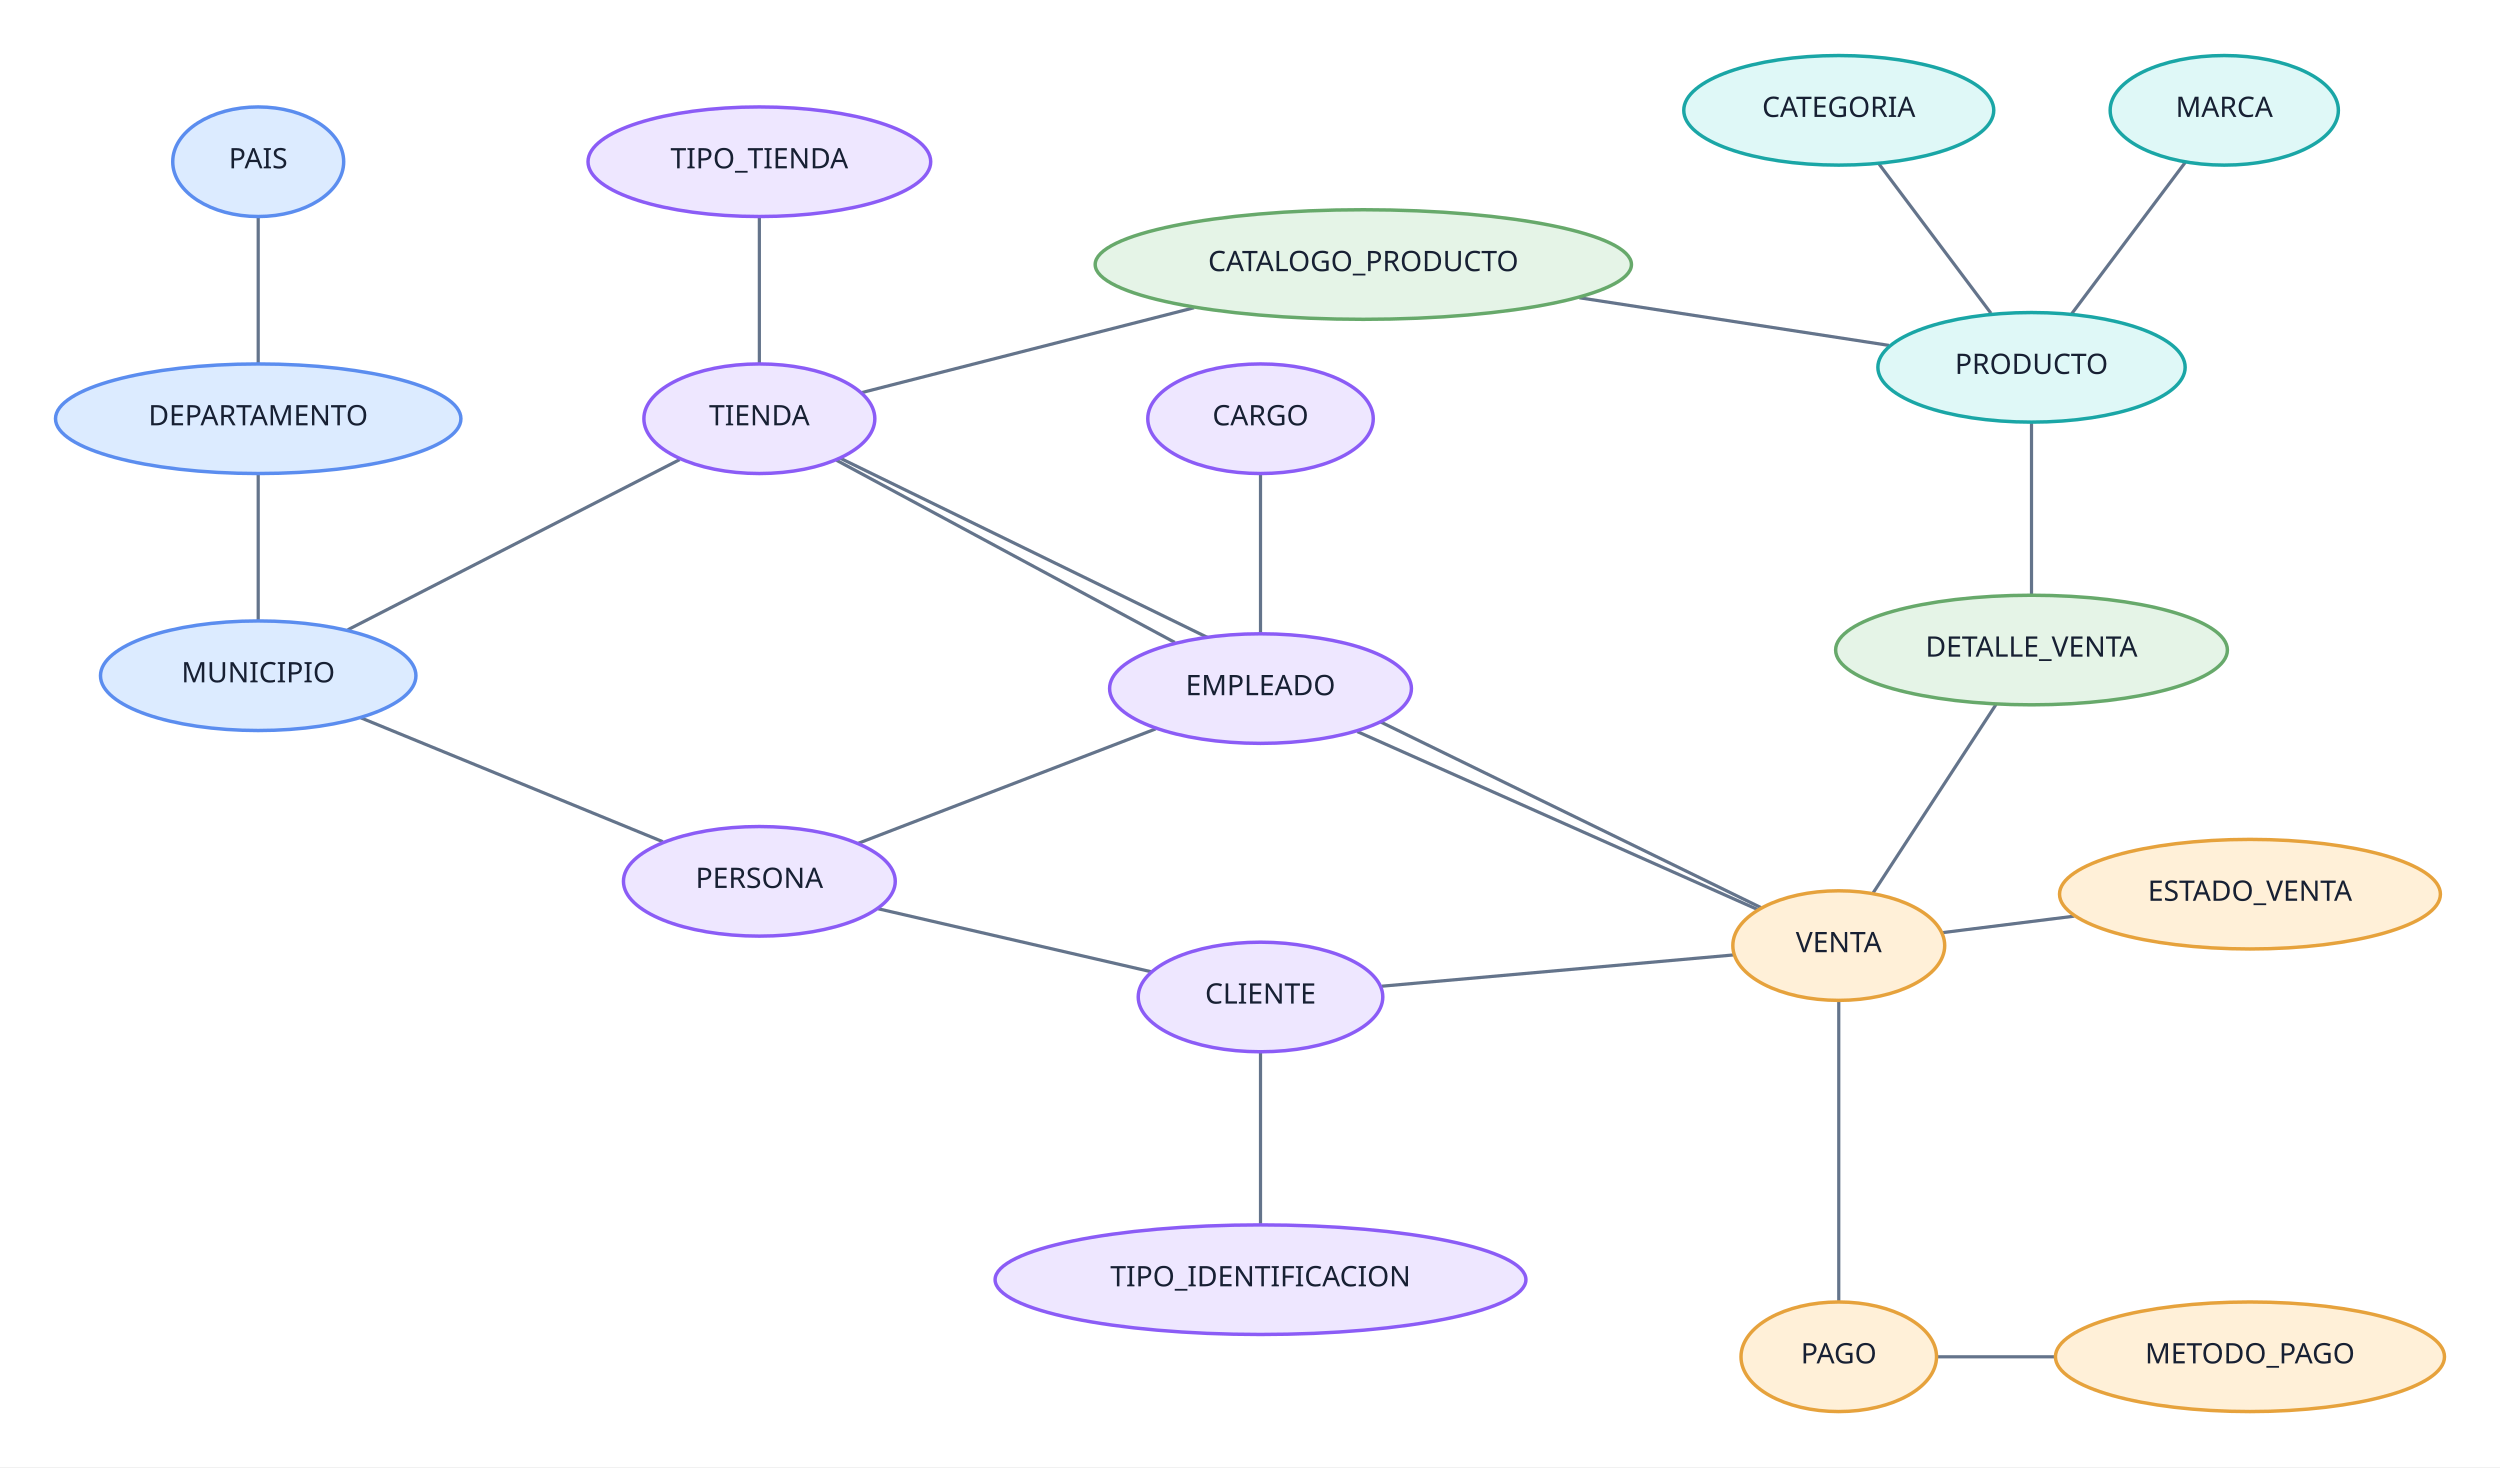
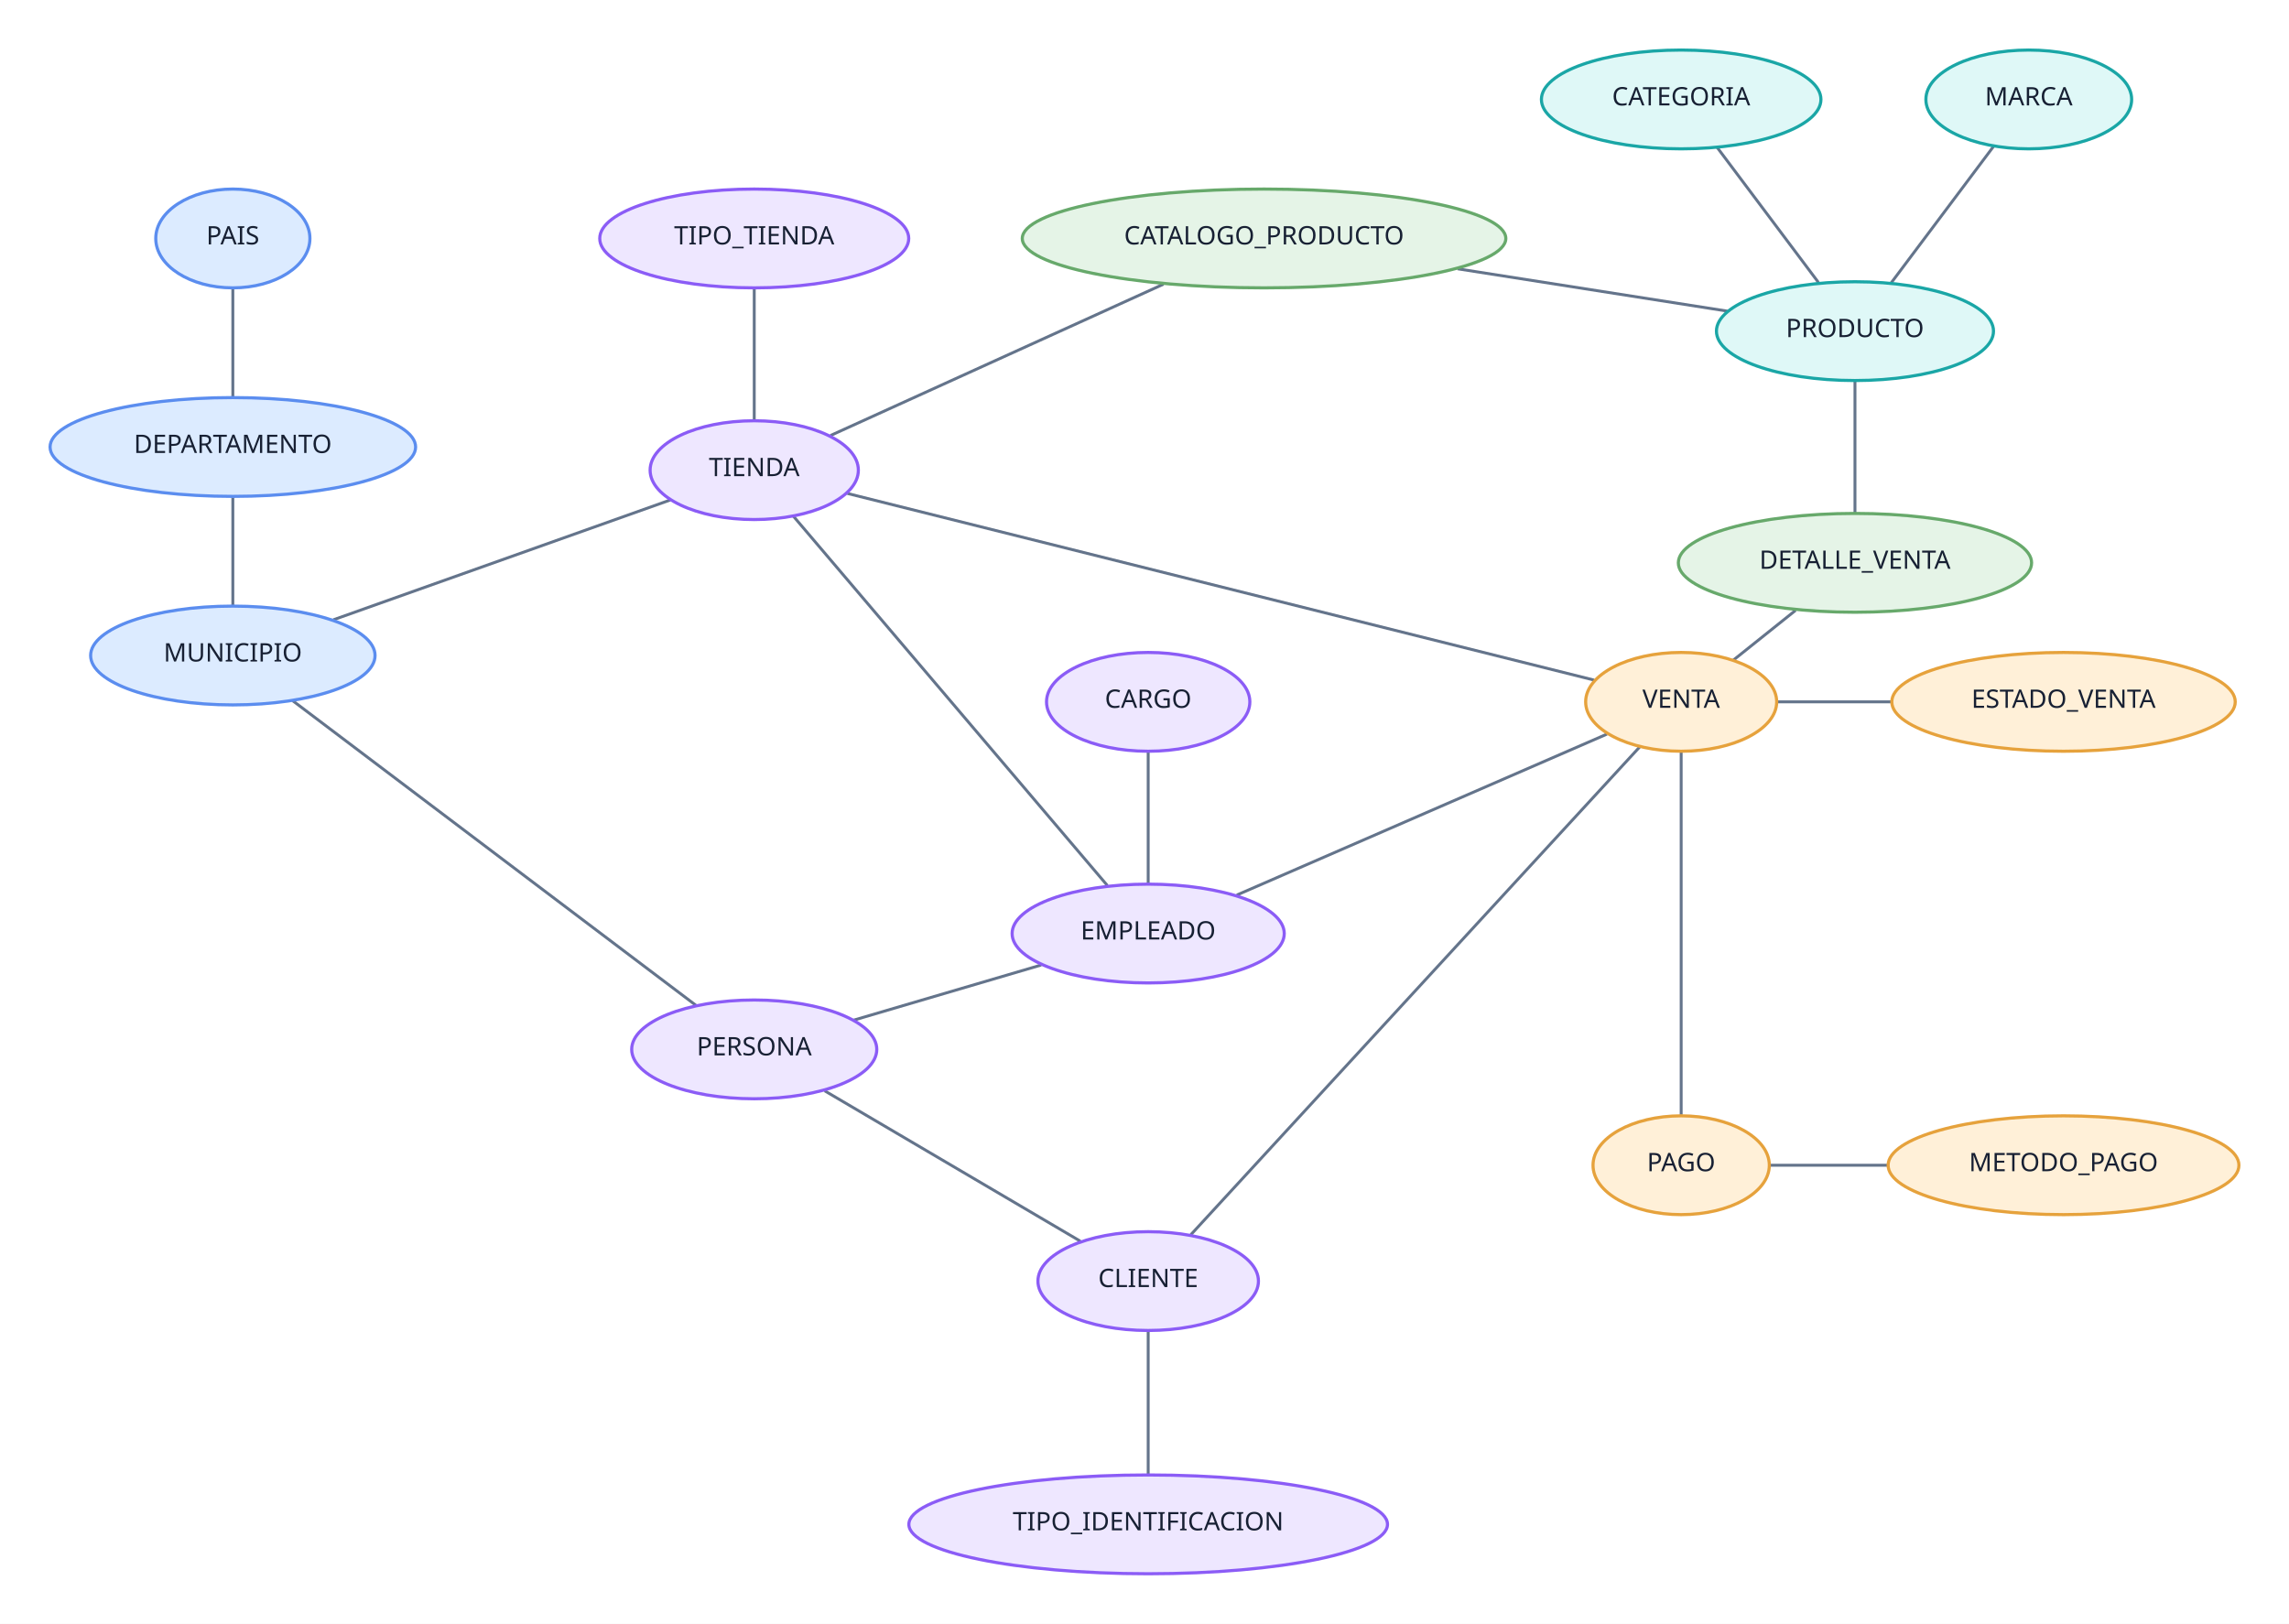
- <svg xmlns="http://www.w3.org/2000/svg" width="973pt" height="571pt" viewBox="0.00 0.00 972.76 570.84">
-   <g id="graph0" class="graph" transform="scale(1 1) rotate(0) translate(21.6 549.24)">
-     <polygon fill="white" stroke="none" points="-21.6,21.6 -21.6,-549.24 951.16,-549.24 951.16,21.6 -21.6,21.6" />
+ <svg xmlns="http://www.w3.org/2000/svg" width="988pt" height="701pt" viewBox="0.00 0.00 987.76 700.84">
+   <g id="graph0" class="graph" transform="scale(1 1) rotate(0) translate(21.6 679.24)">
+     <polygon fill="white" stroke="none" points="-21.6,21.6 -21.6,-679.24 966.16,-679.24 966.16,21.6 -21.6,21.6" />
    <g id="edge1" class="edge">
-       <path fill="none" stroke="#64748b" stroke-width="1.25" d="M78.87,-464.62C78.87,-447.85 78.87,-424.74 78.87,-407.98" />
+       <path fill="none" stroke="#64748b" stroke-width="1.25" d="M78.87,-554.53C78.87,-540.38 78.87,-522.02 78.87,-507.91" />
    </g>
    <g id="edge2" class="edge">
-       <path fill="none" stroke="#64748b" stroke-width="1.25" d="M78.87,-364.62C78.87,-347.85 78.87,-324.74 78.87,-307.98" />
+       <path fill="none" stroke="#64748b" stroke-width="1.25" d="M78.87,-464.53C78.87,-450.38 78.87,-432.02 78.87,-417.91" />
    </g>
    <g id="edge3" class="edge">
-       <path fill="none" stroke="#64748b" stroke-width="1.25" d="M113.73,-304.2C150.43,-323.02 207.66,-352.37 242.85,-370.41" />
+       <path fill="none" stroke="#64748b" stroke-width="1.25" d="M122.25,-411.74C164.52,-426.77 228.04,-449.36 267.67,-463.45" />
    </g>
    <g id="edge4" class="edge">
-       <path fill="none" stroke="#64748b" stroke-width="1.25" d="M118.8,-269.94C153.23,-255.81 202.59,-235.56 236.31,-221.73" />
+       <path fill="none" stroke="#64748b" stroke-width="1.25" d="M104.68,-376.82C148.2,-343.94 235.63,-277.88 278.71,-245.33" />
    </g>
    <g id="edge5" class="edge">
-       <path fill="none" stroke="#64748b" stroke-width="1.25" d="M273.87,-464.62C273.87,-447.85 273.87,-424.74 273.87,-407.98" />
+       <path fill="none" stroke="#64748b" stroke-width="1.25" d="M303.87,-554.62C303.87,-537.85 303.87,-514.74 303.87,-497.98" />
    </g>
    <g id="edge8" class="edge">
-       <path fill="none" stroke="#64748b" stroke-width="1.25" d="M303.91,-370.14C339.49,-350.99 398.57,-319.18 435.53,-299.27" />
+       <path fill="none" stroke="#64748b" stroke-width="1.25" d="M320.79,-456.41C353.13,-418.37 423.39,-335.71 456.26,-297.04" />
    </g>
    <g id="edge13" class="edge">
-       <path fill="none" stroke="#64748b" stroke-width="1.25" d="M313.74,-396.5C349.09,-405.52 401.42,-418.89 442.99,-429.5" />
+       <path fill="none" stroke="#64748b" stroke-width="1.25" d="M336.81,-491.29C375.04,-508.67 438.25,-537.4 480.47,-556.59" />
    </g>
    <g id="edge15" class="edge">
-       <path fill="none" stroke="#64748b" stroke-width="1.25" d="M305.44,-370.91C383.85,-332.64 586.67,-233.64 663.64,-196.07" />
+       <path fill="none" stroke="#64748b" stroke-width="1.25" d="M344.06,-466.27C421.62,-446.88 590.94,-404.55 666.35,-385.7" />
    </g>
    <g id="edge6" class="edge">
-       <path fill="none" stroke="#64748b" stroke-width="1.25" d="M312.4,-221.14C345.81,-233.99 394.01,-252.53 428.07,-265.63" />
+       <path fill="none" stroke="#64748b" stroke-width="1.25" d="M346.77,-238.94C371.46,-246.2 402.49,-255.32 427.71,-262.74" />
    </g>
    <g id="edge7" class="edge">
-       <path fill="none" stroke="#64748b" stroke-width="1.25" d="M320.08,-195.65C352.29,-188.22 394.94,-178.38 426.32,-171.14" />
+       <path fill="none" stroke="#64748b" stroke-width="1.25" d="M334.26,-208.44C365.49,-190.07 413.78,-161.67 444.59,-143.54" />
    </g>
    <g id="edge16" class="edge">
-       <path fill="none" stroke="#64748b" stroke-width="1.25" d="M506.53,-264.58C550.19,-245.18 621.37,-213.54 662.27,-195.36" />
+       <path fill="none" stroke="#64748b" stroke-width="1.25" d="M512.11,-292.94C556.82,-312.38 630.01,-344.21 671.85,-362.4" />
    </g>
    <g id="edge17" class="edge">
-       <path fill="none" stroke="#64748b" stroke-width="1.25" d="M516.04,-165.51C556.5,-169.11 614.22,-174.24 652.81,-177.67" />
+       <path fill="none" stroke="#64748b" stroke-width="1.25" d="M492.3,-146.36C535.58,-193.4 643.26,-310.43 685.99,-356.88" />
    </g>
    <g id="edge9" class="edge">
-       <path fill="none" stroke="#64748b" stroke-width="1.25" d="M468.87,-364.56C468.87,-346.54 468.87,-321.06 468.87,-303.05" />
+       <path fill="none" stroke="#64748b" stroke-width="1.25" d="M473.87,-354.62C473.87,-337.85 473.87,-314.74 473.87,-297.98" />
    </g>
    <g id="edge10" class="edge">
-       <path fill="none" stroke="#64748b" stroke-width="1.25" d="M468.87,-73.05C468.87,-92.34 468.87,-120.36 468.87,-139.63" />
+       <path fill="none" stroke="#64748b" stroke-width="1.25" d="M473.87,-43.08C473.87,-61.1 473.87,-86.58 473.87,-104.59" />
    </g>
    <g id="edge11" class="edge">
-       <path fill="none" stroke="#64748b" stroke-width="1.25" d="M709.41,-485.6C722.2,-468.55 740.24,-444.49 753.09,-427.36" />
+       <path fill="none" stroke="#64748b" stroke-width="1.25" d="M719.41,-615.6C732.2,-598.55 750.24,-574.49 763.09,-557.36" />
    </g>
    <g id="edge12" class="edge">
-       <path fill="none" stroke="#64748b" stroke-width="1.25" d="M828.69,-486.08C815.85,-468.96 797.52,-444.52 784.54,-427.21" />
+       <path fill="none" stroke="#64748b" stroke-width="1.25" d="M838.69,-616.08C825.85,-598.96 807.52,-574.52 794.54,-557.21" />
    </g>
    <g id="edge14" class="edge">
-       <path fill="none" stroke="#64748b" stroke-width="1.25" d="M713.41,-414.85C678.37,-420.24 632.4,-427.31 592.92,-433.39" />
+       <path fill="none" stroke="#64748b" stroke-width="1.25" d="M723.85,-544.95C689.89,-550.28 645.64,-557.22 607.41,-563.22" />
    </g>
    <g id="edge20" class="edge">
-       <path fill="none" stroke="#64748b" stroke-width="1.25" d="M768.87,-384.59C768.87,-365.3 768.87,-337.28 768.87,-318.01" />
+       <path fill="none" stroke="#64748b" stroke-width="1.25" d="M778.87,-514.62C778.87,-497.85 778.87,-474.74 778.87,-457.98" />
    </g>
    <g id="edge19" class="edge">
-       <path fill="none" stroke="#64748b" stroke-width="1.25" d="M707.28,-201.88C720.76,-222.55 741.45,-254.28 755.07,-275.16" />
+       <path fill="none" stroke="#64748b" stroke-width="1.25" d="M726.37,-394.32C734.83,-401.09 744.51,-408.83 753.23,-415.8" />
    </g>
    <g id="edge21" class="edge">
-       <path fill="none" stroke="#64748b" stroke-width="1.25" d="M693.87,-159.74C693.87,-129.2 693.87,-73.7 693.87,-43.07" />
+       <path fill="none" stroke="#64748b" stroke-width="1.25" d="M703.87,-354.54C703.87,-316.06 703.87,-236.53 703.87,-198.08" />
    </g>
    <g id="edge18" class="edge">
-       <path fill="none" stroke="#64748b" stroke-width="1.25" d="M785.55,-192.78C768.06,-190.59 749.8,-188.31 734.22,-186.36" />
+       <path fill="none" stroke="#64748b" stroke-width="1.25" d="M794.58,-376.32C777.64,-376.32 760.24,-376.32 745.26,-376.32" />
    </g>
    <g id="edge22" class="edge">
-       <path fill="none" stroke="#64748b" stroke-width="1.25" d="M778.09,-21.32C762.09,-21.32 745.88,-21.32 732,-21.32" />
+       <path fill="none" stroke="#64748b" stroke-width="1.25" d="M793.13,-176.32C775.51,-176.32 757.47,-176.32 742.27,-176.32" />
    </g>
    <g id="node1" class="node">
-       <ellipse fill="#dcebff" stroke="#5b8def" stroke-width="1.35" cx="78.87" cy="-486.32" rx="33.26" ry="21.32" />
-       <text text-anchor="middle" x="78.87" y="-483.74" font-family="DejaVu Sans Bold" font-size="11.00" fill="#172033">PAIS</text>
+       <ellipse fill="#dcebff" stroke="#5b8def" stroke-width="1.35" cx="78.87" cy="-576.32" rx="33.26" ry="21.32" />
+       <text text-anchor="middle" x="78.87" y="-573.74" font-family="DejaVu Sans Bold" font-size="11.00" fill="#172033">PAIS</text>
    </g>
    <g id="node2" class="node">
-       <ellipse fill="#dcebff" stroke="#5b8def" stroke-width="1.35" cx="78.87" cy="-386.32" rx="78.87" ry="21.32" />
-       <text text-anchor="middle" x="78.87" y="-383.74" font-family="DejaVu Sans Bold" font-size="11.00" fill="#172033">DEPARTAMENTO</text>
+       <ellipse fill="#dcebff" stroke="#5b8def" stroke-width="1.35" cx="78.87" cy="-486.32" rx="78.87" ry="21.32" />
+       <text text-anchor="middle" x="78.87" y="-483.74" font-family="DejaVu Sans Bold" font-size="11.00" fill="#172033">DEPARTAMENTO</text>
    </g>
    <g id="node3" class="node">
-       <ellipse fill="#dcebff" stroke="#5b8def" stroke-width="1.35" cx="78.87" cy="-286.32" rx="61.37" ry="21.32" />
-       <text text-anchor="middle" x="78.87" y="-283.74" font-family="DejaVu Sans Bold" font-size="11.00" fill="#172033">MUNICIPIO</text>
+       <ellipse fill="#dcebff" stroke="#5b8def" stroke-width="1.35" cx="78.87" cy="-396.32" rx="61.37" ry="21.32" />
+       <text text-anchor="middle" x="78.87" y="-393.74" font-family="DejaVu Sans Bold" font-size="11.00" fill="#172033">MUNICIPIO</text>
    </g>
    <g id="node4" class="node">
-       <ellipse fill="#eee7ff" stroke="#8b5cf6" stroke-width="1.35" cx="273.87" cy="-486.32" rx="66.67" ry="21.32" />
-       <text text-anchor="middle" x="273.87" y="-483.74" font-family="DejaVu Sans Bold" font-size="11.00" fill="#172033">TIPO_TIENDA</text>
+       <ellipse fill="#eee7ff" stroke="#8b5cf6" stroke-width="1.35" cx="303.87" cy="-576.32" rx="66.67" ry="21.32" />
+       <text text-anchor="middle" x="303.87" y="-573.74" font-family="DejaVu Sans Bold" font-size="11.00" fill="#172033">TIPO_TIENDA</text>
    </g>
    <g id="node5" class="node">
-       <ellipse fill="#eee7ff" stroke="#8b5cf6" stroke-width="1.35" cx="273.87" cy="-386.32" rx="44.93" ry="21.32" />
-       <text text-anchor="middle" x="273.87" y="-383.74" font-family="DejaVu Sans Bold" font-size="11.00" fill="#172033">TIENDA</text>
+       <ellipse fill="#eee7ff" stroke="#8b5cf6" stroke-width="1.35" cx="303.87" cy="-476.32" rx="44.93" ry="21.32" />
+       <text text-anchor="middle" x="303.87" y="-473.74" font-family="DejaVu Sans Bold" font-size="11.00" fill="#172033">TIENDA</text>
    </g>
    <g id="node6" class="node">
-       <ellipse fill="#eee7ff" stroke="#8b5cf6" stroke-width="1.35" cx="273.87" cy="-206.32" rx="52.88" ry="21.32" />
-       <text text-anchor="middle" x="273.87" y="-203.74" font-family="DejaVu Sans Bold" font-size="11.00" fill="#172033">PERSONA</text>
+       <ellipse fill="#eee7ff" stroke="#8b5cf6" stroke-width="1.35" cx="303.87" cy="-226.32" rx="52.88" ry="21.32" />
+       <text text-anchor="middle" x="303.87" y="-223.74" font-family="DejaVu Sans Bold" font-size="11.00" fill="#172033">PERSONA</text>
    </g>
    <g id="node7" class="node">
-       <ellipse fill="#eee7ff" stroke="#8b5cf6" stroke-width="1.35" cx="468.87" cy="-281.32" rx="58.72" ry="21.32" />
-       <text text-anchor="middle" x="468.87" y="-278.74" font-family="DejaVu Sans Bold" font-size="11.00" fill="#172033">EMPLEADO</text>
+       <ellipse fill="#eee7ff" stroke="#8b5cf6" stroke-width="1.35" cx="473.87" cy="-276.32" rx="58.72" ry="21.32" />
+       <text text-anchor="middle" x="473.87" y="-273.74" font-family="DejaVu Sans Bold" font-size="11.00" fill="#172033">EMPLEADO</text>
    </g>
    <g id="node8" class="node">
-       <ellipse fill="#eee7ff" stroke="#8b5cf6" stroke-width="1.35" cx="468.87" cy="-161.32" rx="47.58" ry="21.32" />
-       <text text-anchor="middle" x="468.87" y="-158.74" font-family="DejaVu Sans Bold" font-size="11.00" fill="#172033">CLIENTE</text>
+       <ellipse fill="#eee7ff" stroke="#8b5cf6" stroke-width="1.35" cx="473.87" cy="-126.32" rx="47.58" ry="21.32" />
+       <text text-anchor="middle" x="473.87" y="-123.74" font-family="DejaVu Sans Bold" font-size="11.00" fill="#172033">CLIENTE</text>
    </g>
    <g id="node9" class="node">
-       <ellipse fill="#eee7ff" stroke="#8b5cf6" stroke-width="1.35" cx="468.87" cy="-386.32" rx="43.87" ry="21.32" />
-       <text text-anchor="middle" x="468.87" y="-383.74" font-family="DejaVu Sans Bold" font-size="11.00" fill="#172033">CARGO</text>
+       <ellipse fill="#eee7ff" stroke="#8b5cf6" stroke-width="1.35" cx="473.87" cy="-376.32" rx="43.87" ry="21.32" />
+       <text text-anchor="middle" x="473.87" y="-373.74" font-family="DejaVu Sans Bold" font-size="11.00" fill="#172033">CARGO</text>
    </g>
    <g id="node10" class="node">
-       <ellipse fill="#eee7ff" stroke="#8b5cf6" stroke-width="1.35" cx="468.87" cy="-51.32" rx="103.27" ry="21.32" />
-       <text text-anchor="middle" x="468.87" y="-48.74" font-family="DejaVu Sans Bold" font-size="11.00" fill="#172033">TIPO_IDENTIFICACION</text>
+       <ellipse fill="#eee7ff" stroke="#8b5cf6" stroke-width="1.35" cx="473.87" cy="-21.32" rx="103.27" ry="21.32" />
+       <text text-anchor="middle" x="473.87" y="-18.74" font-family="DejaVu Sans Bold" font-size="11.00" fill="#172033">TIPO_IDENTIFICACION</text>
    </g>
    <g id="node11" class="node">
-       <ellipse fill="#dff8f7" stroke="#1aa6a6" stroke-width="1.35" cx="693.87" cy="-506.32" rx="60.31" ry="21.32" />
-       <text text-anchor="middle" x="693.87" y="-503.74" font-family="DejaVu Sans Bold" font-size="11.00" fill="#172033">CATEGORIA</text>
+       <ellipse fill="#dff8f7" stroke="#1aa6a6" stroke-width="1.35" cx="703.87" cy="-636.32" rx="60.31" ry="21.32" />
+       <text text-anchor="middle" x="703.87" y="-633.74" font-family="DejaVu Sans Bold" font-size="11.00" fill="#172033">CATEGORIA</text>
    </g>
    <g id="node12" class="node">
-       <ellipse fill="#dff8f7" stroke="#1aa6a6" stroke-width="1.35" cx="843.87" cy="-506.32" rx="44.4" ry="21.32" />
-       <text text-anchor="middle" x="843.87" y="-503.74" font-family="DejaVu Sans Bold" font-size="11.00" fill="#172033">MARCA</text>
+       <ellipse fill="#dff8f7" stroke="#1aa6a6" stroke-width="1.35" cx="853.87" cy="-636.32" rx="44.4" ry="21.32" />
+       <text text-anchor="middle" x="853.87" y="-633.74" font-family="DejaVu Sans Bold" font-size="11.00" fill="#172033">MARCA</text>
    </g>
    <g id="node13" class="node">
-       <ellipse fill="#dff8f7" stroke="#1aa6a6" stroke-width="1.35" cx="768.87" cy="-406.32" rx="59.78" ry="21.32" />
-       <text text-anchor="middle" x="768.87" y="-403.74" font-family="DejaVu Sans Bold" font-size="11.00" fill="#172033">PRODUCTO</text>
+       <ellipse fill="#dff8f7" stroke="#1aa6a6" stroke-width="1.35" cx="778.87" cy="-536.32" rx="59.78" ry="21.32" />
+       <text text-anchor="middle" x="778.87" y="-533.74" font-family="DejaVu Sans Bold" font-size="11.00" fill="#172033">PRODUCTO</text>
    </g>
    <g id="node14" class="node">
-       <ellipse fill="#e5f4e7" stroke="#67a96b" stroke-width="1.35" cx="508.87" cy="-446.32" rx="104.33" ry="21.32" />
-       <text text-anchor="middle" x="508.87" y="-443.74" font-family="DejaVu Sans Bold" font-size="11.00" fill="#172033">CATALOGO_PRODUCTO</text>
+       <ellipse fill="#e5f4e7" stroke="#67a96b" stroke-width="1.35" cx="523.87" cy="-576.32" rx="104.33" ry="21.32" />
+       <text text-anchor="middle" x="523.87" y="-573.74" font-family="DejaVu Sans Bold" font-size="11.00" fill="#172033">CATALOGO_PRODUCTO</text>
    </g>
    <g id="node15" class="node">
-       <ellipse fill="#e5f4e7" stroke="#67a96b" stroke-width="1.35" cx="768.87" cy="-296.32" rx="76.22" ry="21.32" />
-       <text text-anchor="middle" x="768.87" y="-293.74" font-family="DejaVu Sans Bold" font-size="11.00" fill="#172033">DETALLE_VENTA</text>
+       <ellipse fill="#e5f4e7" stroke="#67a96b" stroke-width="1.35" cx="778.87" cy="-436.32" rx="76.22" ry="21.32" />
+       <text text-anchor="middle" x="778.87" y="-433.74" font-family="DejaVu Sans Bold" font-size="11.00" fill="#172033">DETALLE_VENTA</text>
    </g>
    <g id="node16" class="node">
-       <ellipse fill="#fff0d8" stroke="#e6a23c" stroke-width="1.35" cx="693.87" cy="-181.32" rx="41.22" ry="21.32" />
-       <text text-anchor="middle" x="693.87" y="-178.74" font-family="DejaVu Sans Bold" font-size="11.00" fill="#172033">VENTA</text>
+       <ellipse fill="#fff0d8" stroke="#e6a23c" stroke-width="1.35" cx="703.87" cy="-376.32" rx="41.22" ry="21.32" />
+       <text text-anchor="middle" x="703.87" y="-373.74" font-family="DejaVu Sans Bold" font-size="11.00" fill="#172033">VENTA</text>
    </g>
    <g id="node17" class="node">
-       <ellipse fill="#fff0d8" stroke="#e6a23c" stroke-width="1.35" cx="853.87" cy="-201.32" rx="74.1" ry="21.32" />
-       <text text-anchor="middle" x="853.87" y="-198.74" font-family="DejaVu Sans Bold" font-size="11.00" fill="#172033">ESTADO_VENTA</text>
+       <ellipse fill="#fff0d8" stroke="#e6a23c" stroke-width="1.35" cx="868.87" cy="-376.32" rx="74.1" ry="21.32" />
+       <text text-anchor="middle" x="868.87" y="-373.74" font-family="DejaVu Sans Bold" font-size="11.00" fill="#172033">ESTADO_VENTA</text>
    </g>
    <g id="node18" class="node">
-       <ellipse fill="#fff0d8" stroke="#e6a23c" stroke-width="1.35" cx="693.87" cy="-21.32" rx="38.04" ry="21.32" />
-       <text text-anchor="middle" x="693.87" y="-18.74" font-family="DejaVu Sans Bold" font-size="11.00" fill="#172033">PAGO</text>
+       <ellipse fill="#fff0d8" stroke="#e6a23c" stroke-width="1.35" cx="703.87" cy="-176.32" rx="38.04" ry="21.32" />
+       <text text-anchor="middle" x="703.87" y="-173.74" font-family="DejaVu Sans Bold" font-size="11.00" fill="#172033">PAGO</text>
    </g>
    <g id="node19" class="node">
-       <ellipse fill="#fff0d8" stroke="#e6a23c" stroke-width="1.35" cx="853.87" cy="-21.32" rx="75.69" ry="21.32" />
-       <text text-anchor="middle" x="853.87" y="-18.74" font-family="DejaVu Sans Bold" font-size="11.00" fill="#172033">METODO_PAGO</text>
+       <ellipse fill="#fff0d8" stroke="#e6a23c" stroke-width="1.35" cx="868.87" cy="-176.32" rx="75.69" ry="21.32" />
+       <text text-anchor="middle" x="868.87" y="-173.74" font-family="DejaVu Sans Bold" font-size="11.00" fill="#172033">METODO_PAGO</text>
    </g>
  </g>
</svg>
